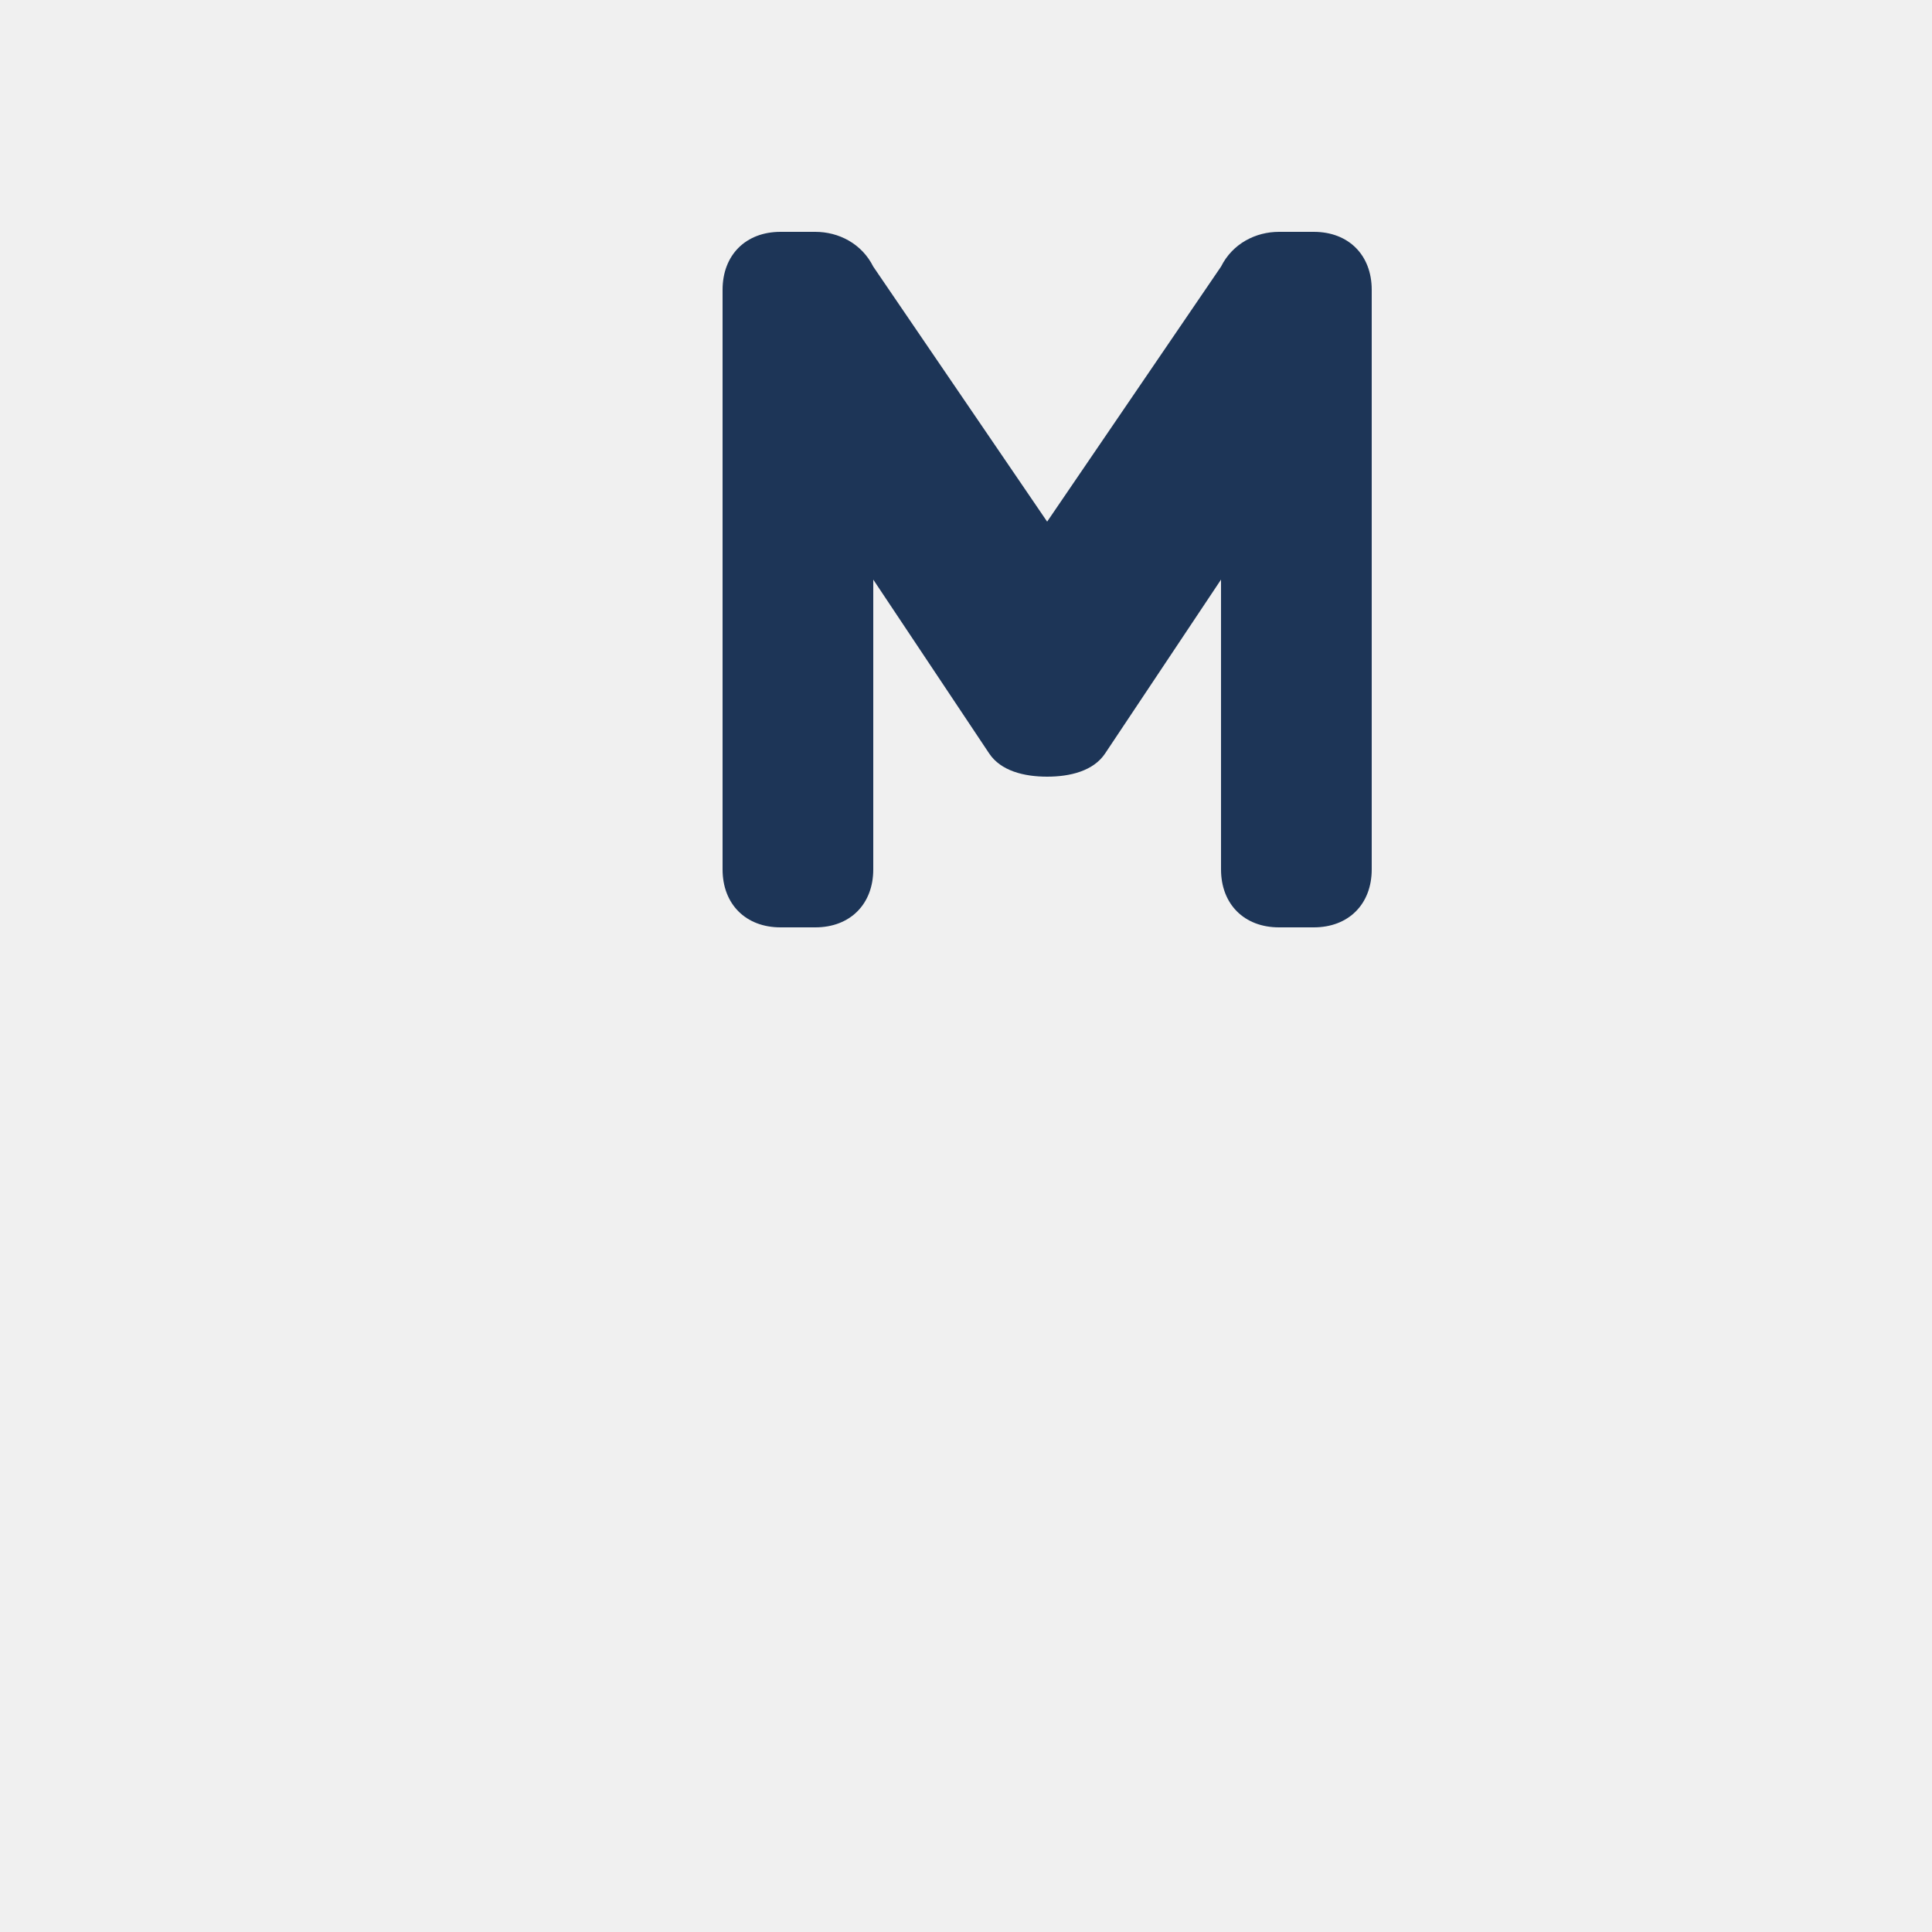
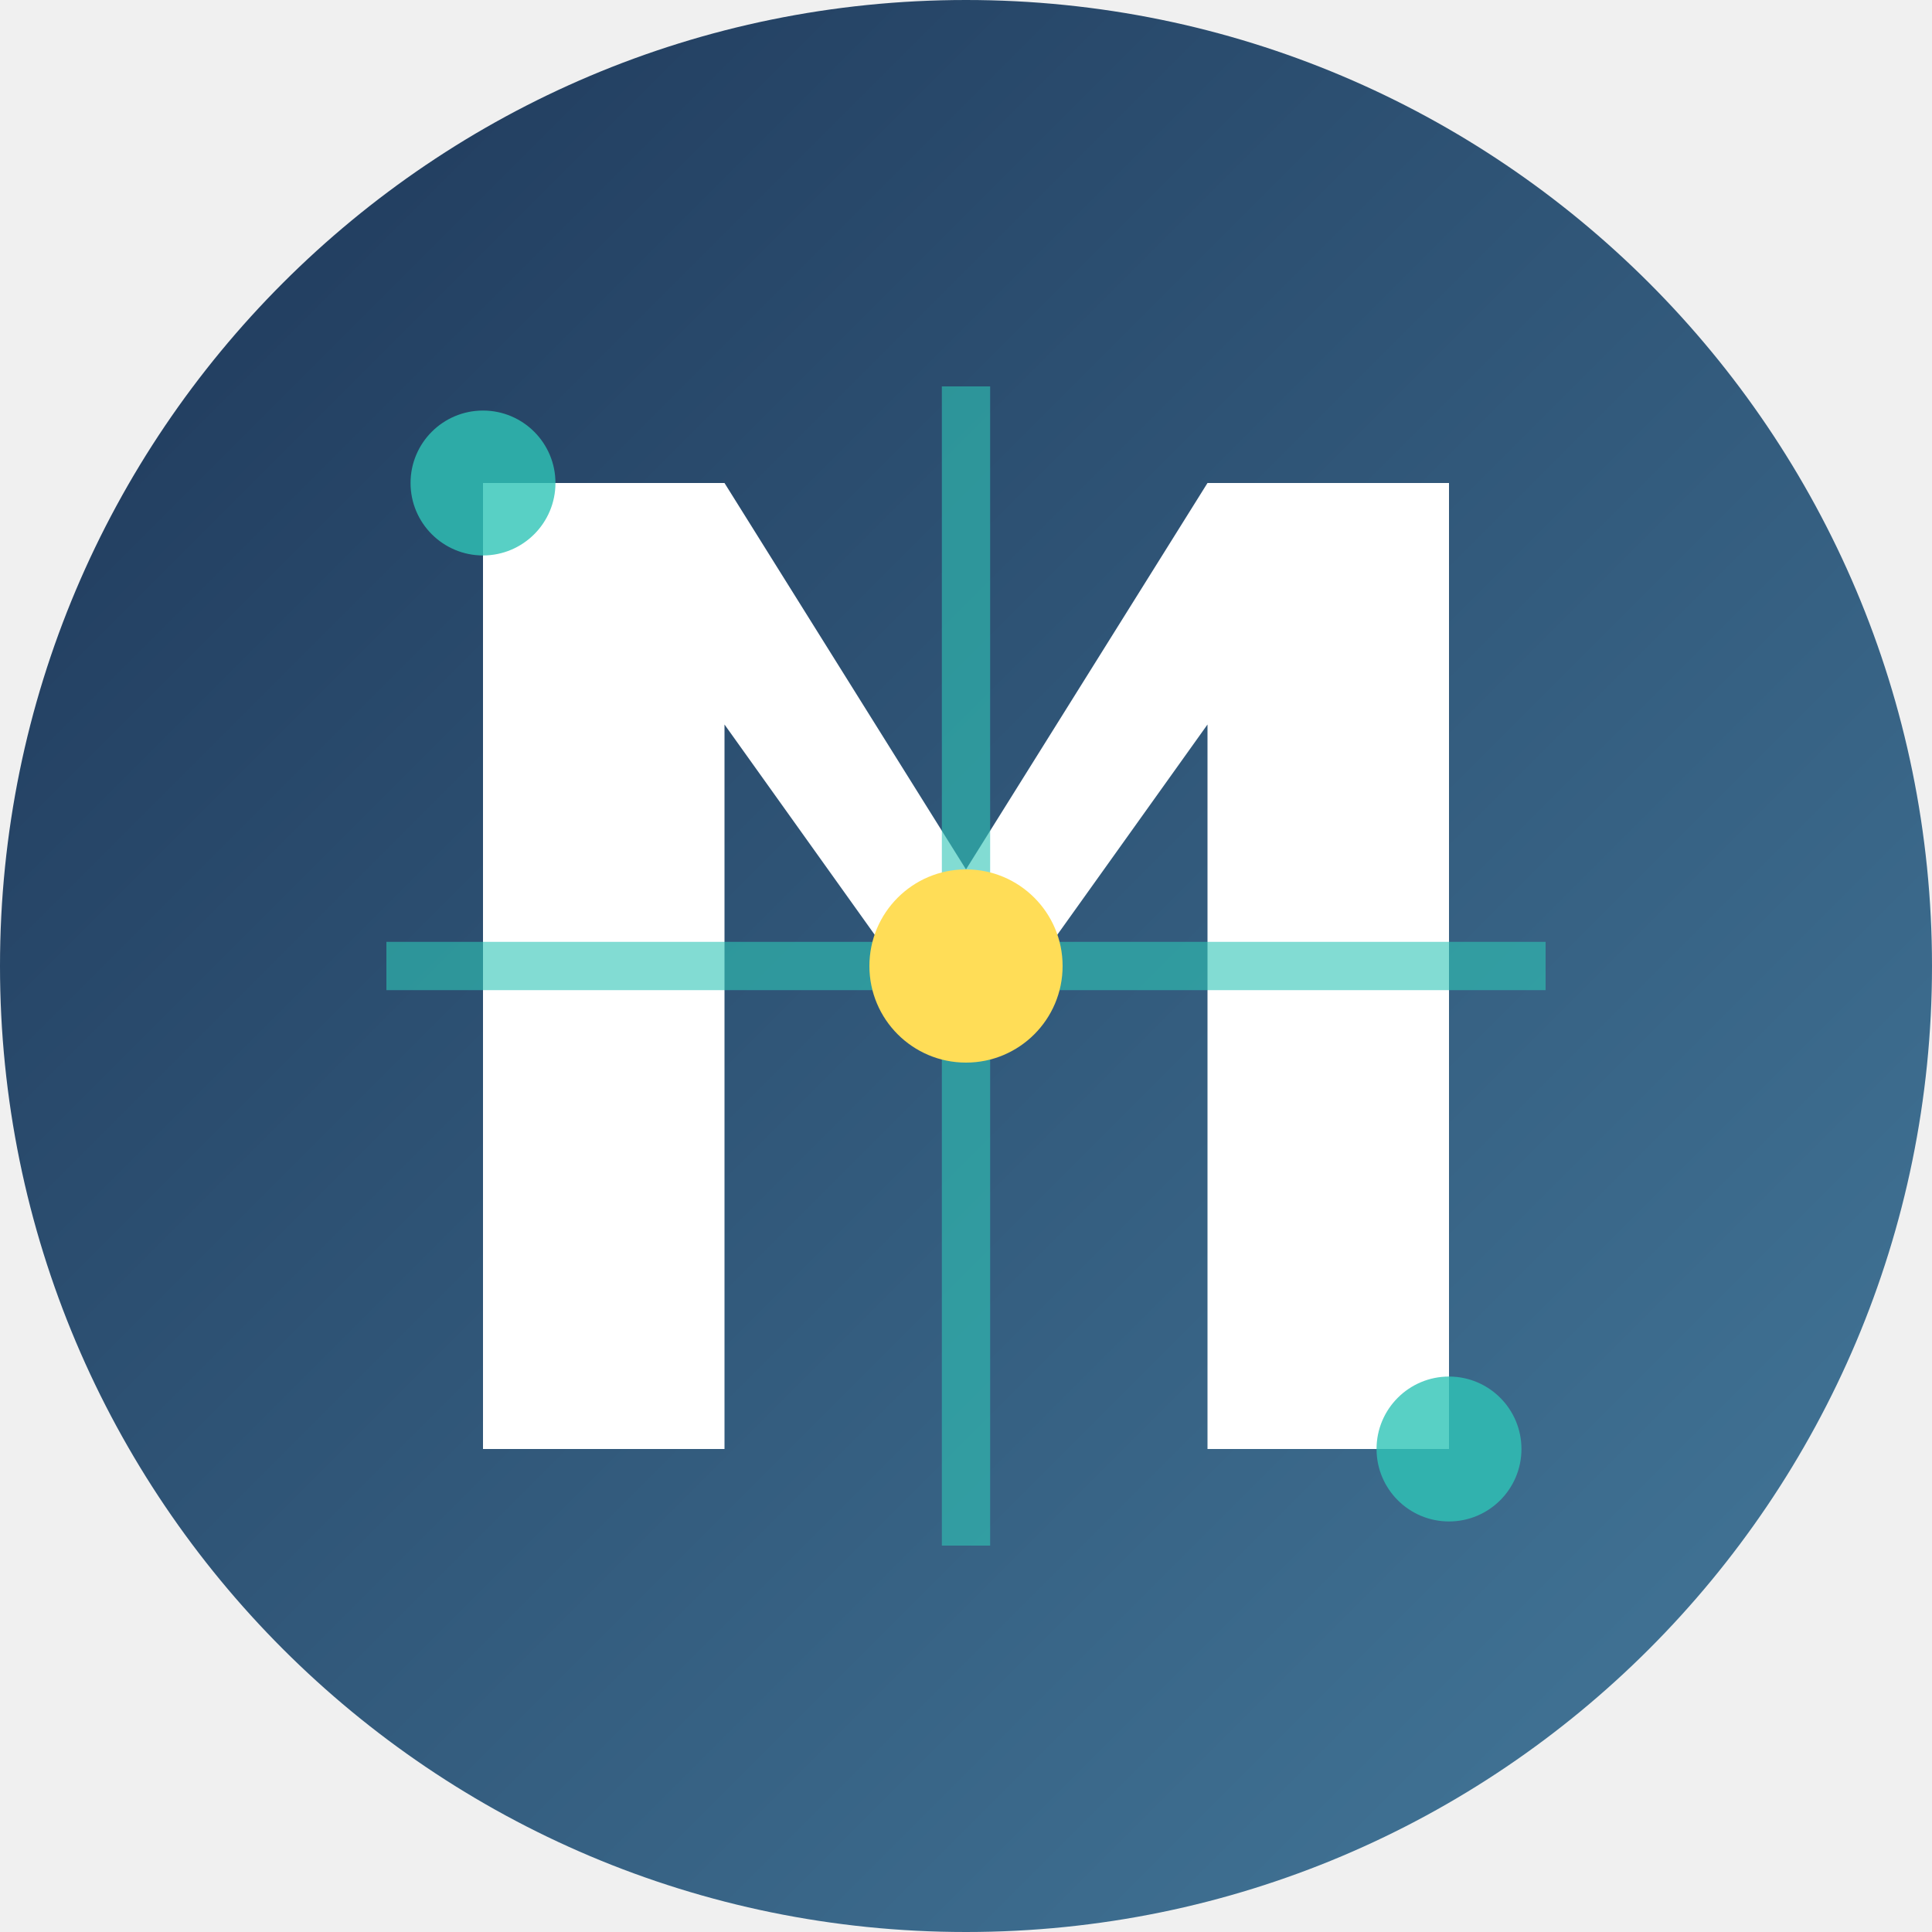
- <svg xmlns="http://www.w3.org/2000/svg" viewBox="0 0 100 100" width="100" height="100">
-   <style>
-     .logo-mark {
-       fill: #1D3557;
-     }
-   </style>
-   <g transform="translate(50, 50)">
-     <path class="logo-mark" d="M30,20 C33,20 35,22 35,25 L35,75 C35,78 33,80 30,80 L27,80 C24,80 22,78 22,75 L22,50 L12,65 C11,66.5 9,67 7,67 C5,67 3,66.5 2,65 L-8,50 L-8,75 C-8,78 -10,80 -13,80 L-16,80 C-19,80 -21,78 -21,75 L-21,25 C-21,22 -19,20 -16,20 L-13,20 C-11,20 -9,21 -8,23 L7,45 L22,23 C23,21 25,20 27,20 L30,20 Z" transform="translate(0, -50) scale(0.6)" />
-   </g>
+ <svg xmlns="http://www.w3.org/2000/svg" width="40" height="40" viewBox="0 0 40 40">
+   <defs>
+     <linearGradient id="gradient" x1="0%" y1="0%" x2="100%" y2="100%">
+       <stop offset="0%" stop-color="#1D3557" />
+       <stop offset="100%" stop-color="#457B9D" />
+     </linearGradient>
+   </defs>
+   <circle cx="20" cy="20" r="20" fill="url(#gradient)" />
+   <path d="M10,10 L10,30 L15,30 L15,15 L20,22 L25,15 L25,30 L30,30 L30,10 L25,10 L20,18 L15,10 Z" fill="#FFFFFF" />
+   <path d="M8,20 L32,20" stroke="#2EC4B6" stroke-width="1" opacity="0.6" />
+   <path d="M20,8 L20,32" stroke="#2EC4B6" stroke-width="1" opacity="0.6" />
+   <circle cx="20" cy="20" r="2" fill="#FFDD57" />
+   <circle cx="10" cy="10" r="1.5" fill="#2EC4B6" opacity="0.8" />
+   <circle cx="30" cy="30" r="1.5" fill="#2EC4B6" opacity="0.8" />
</svg>
